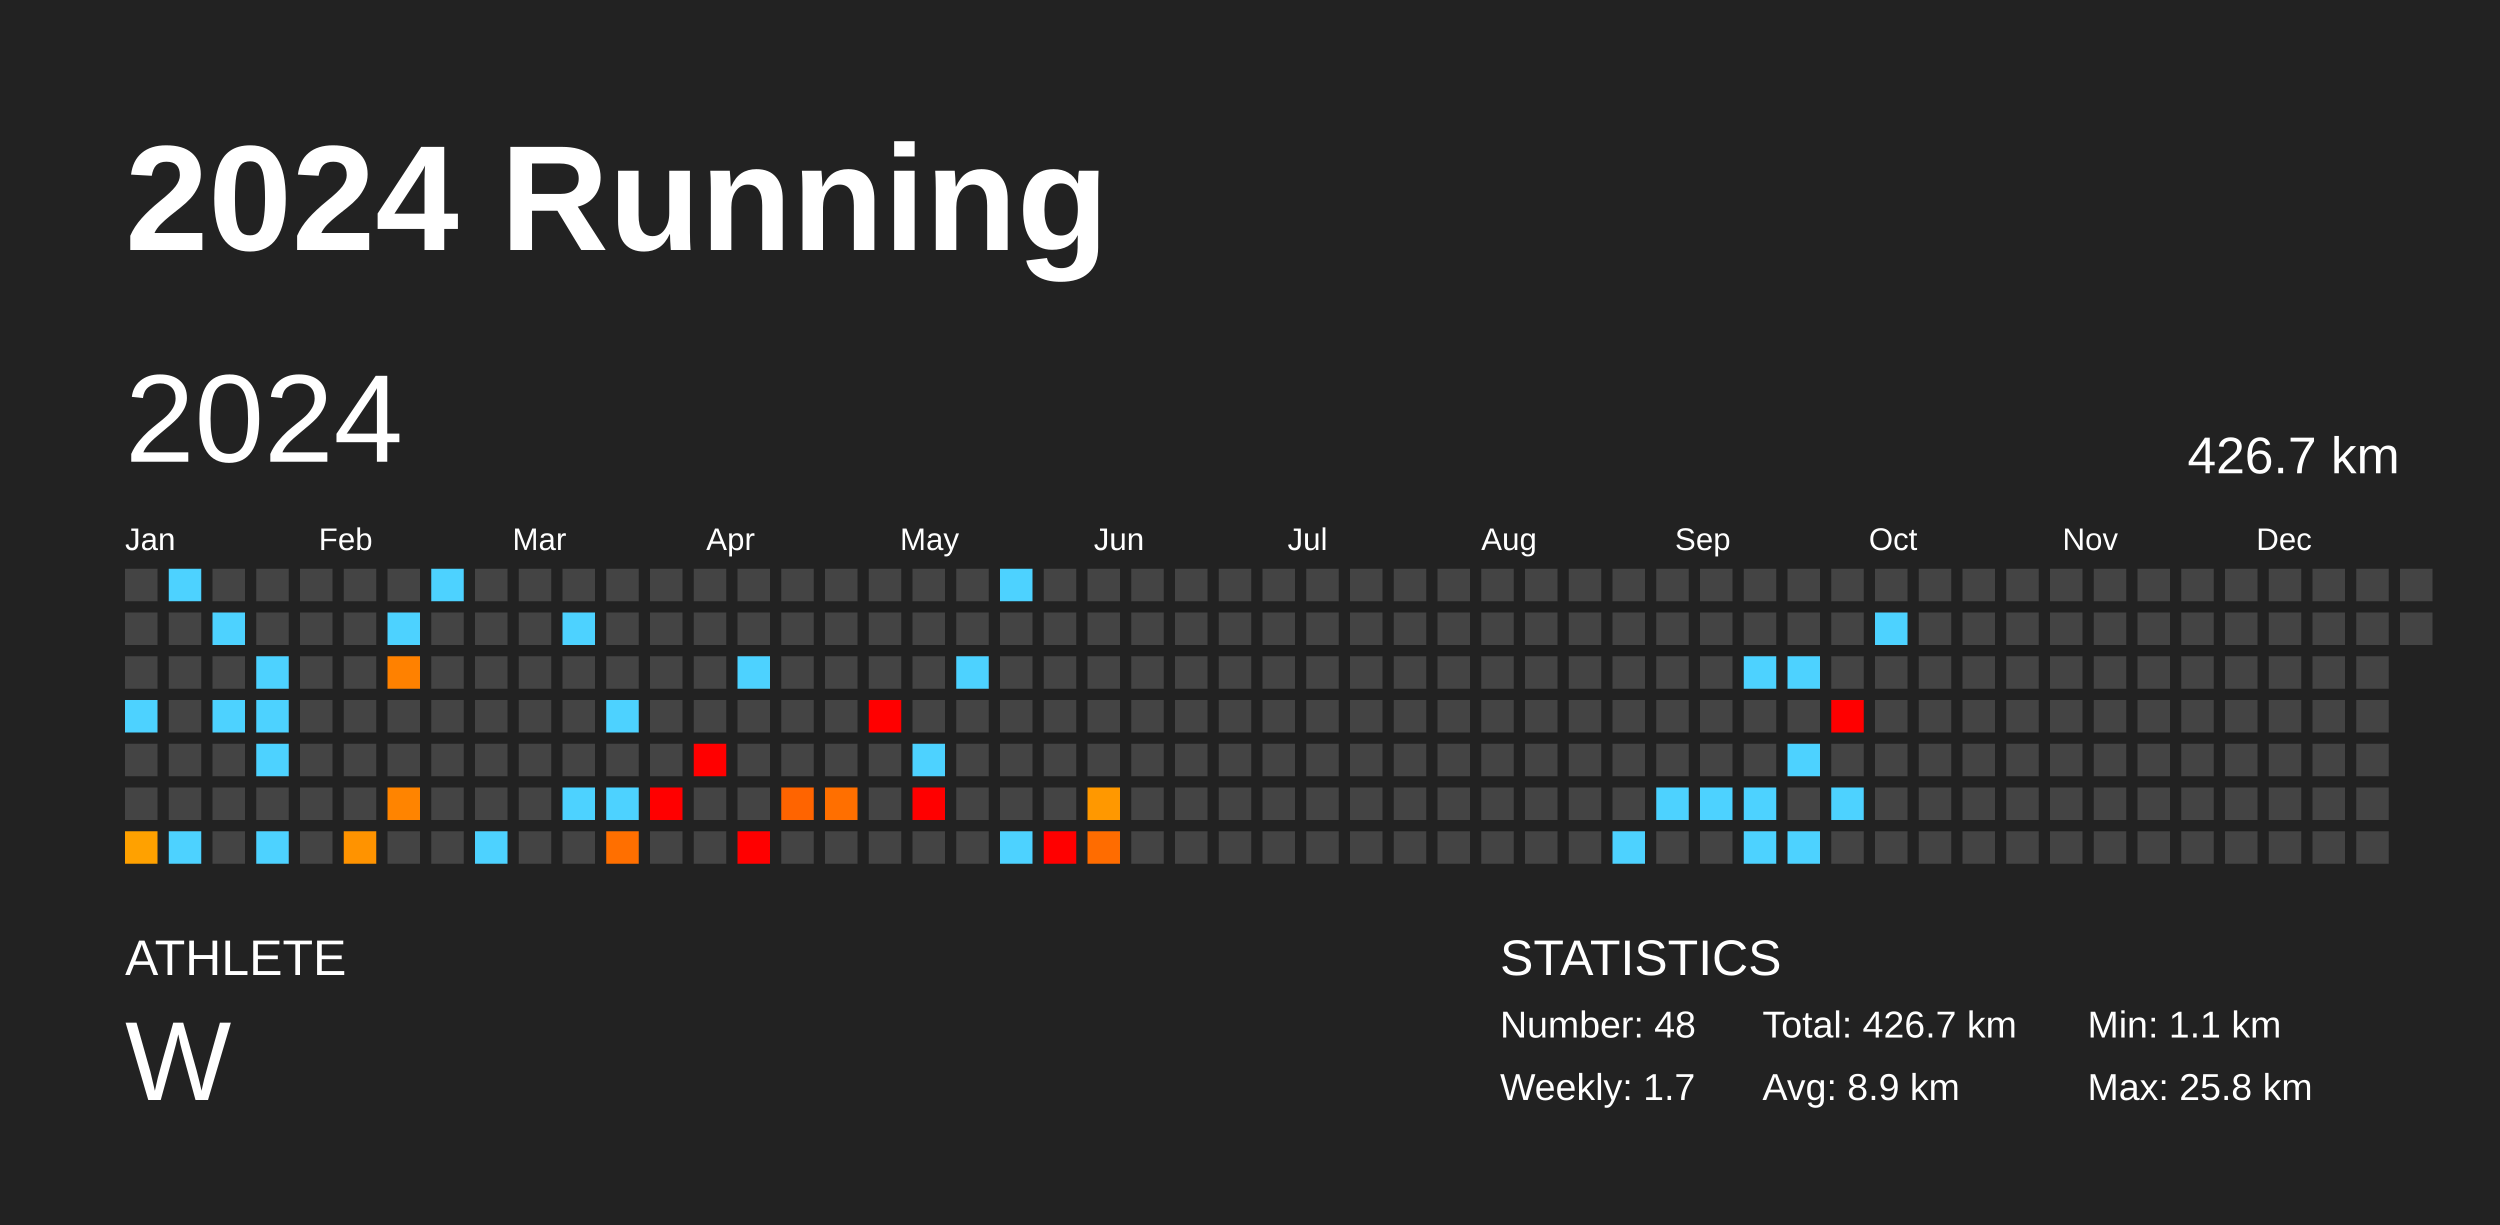
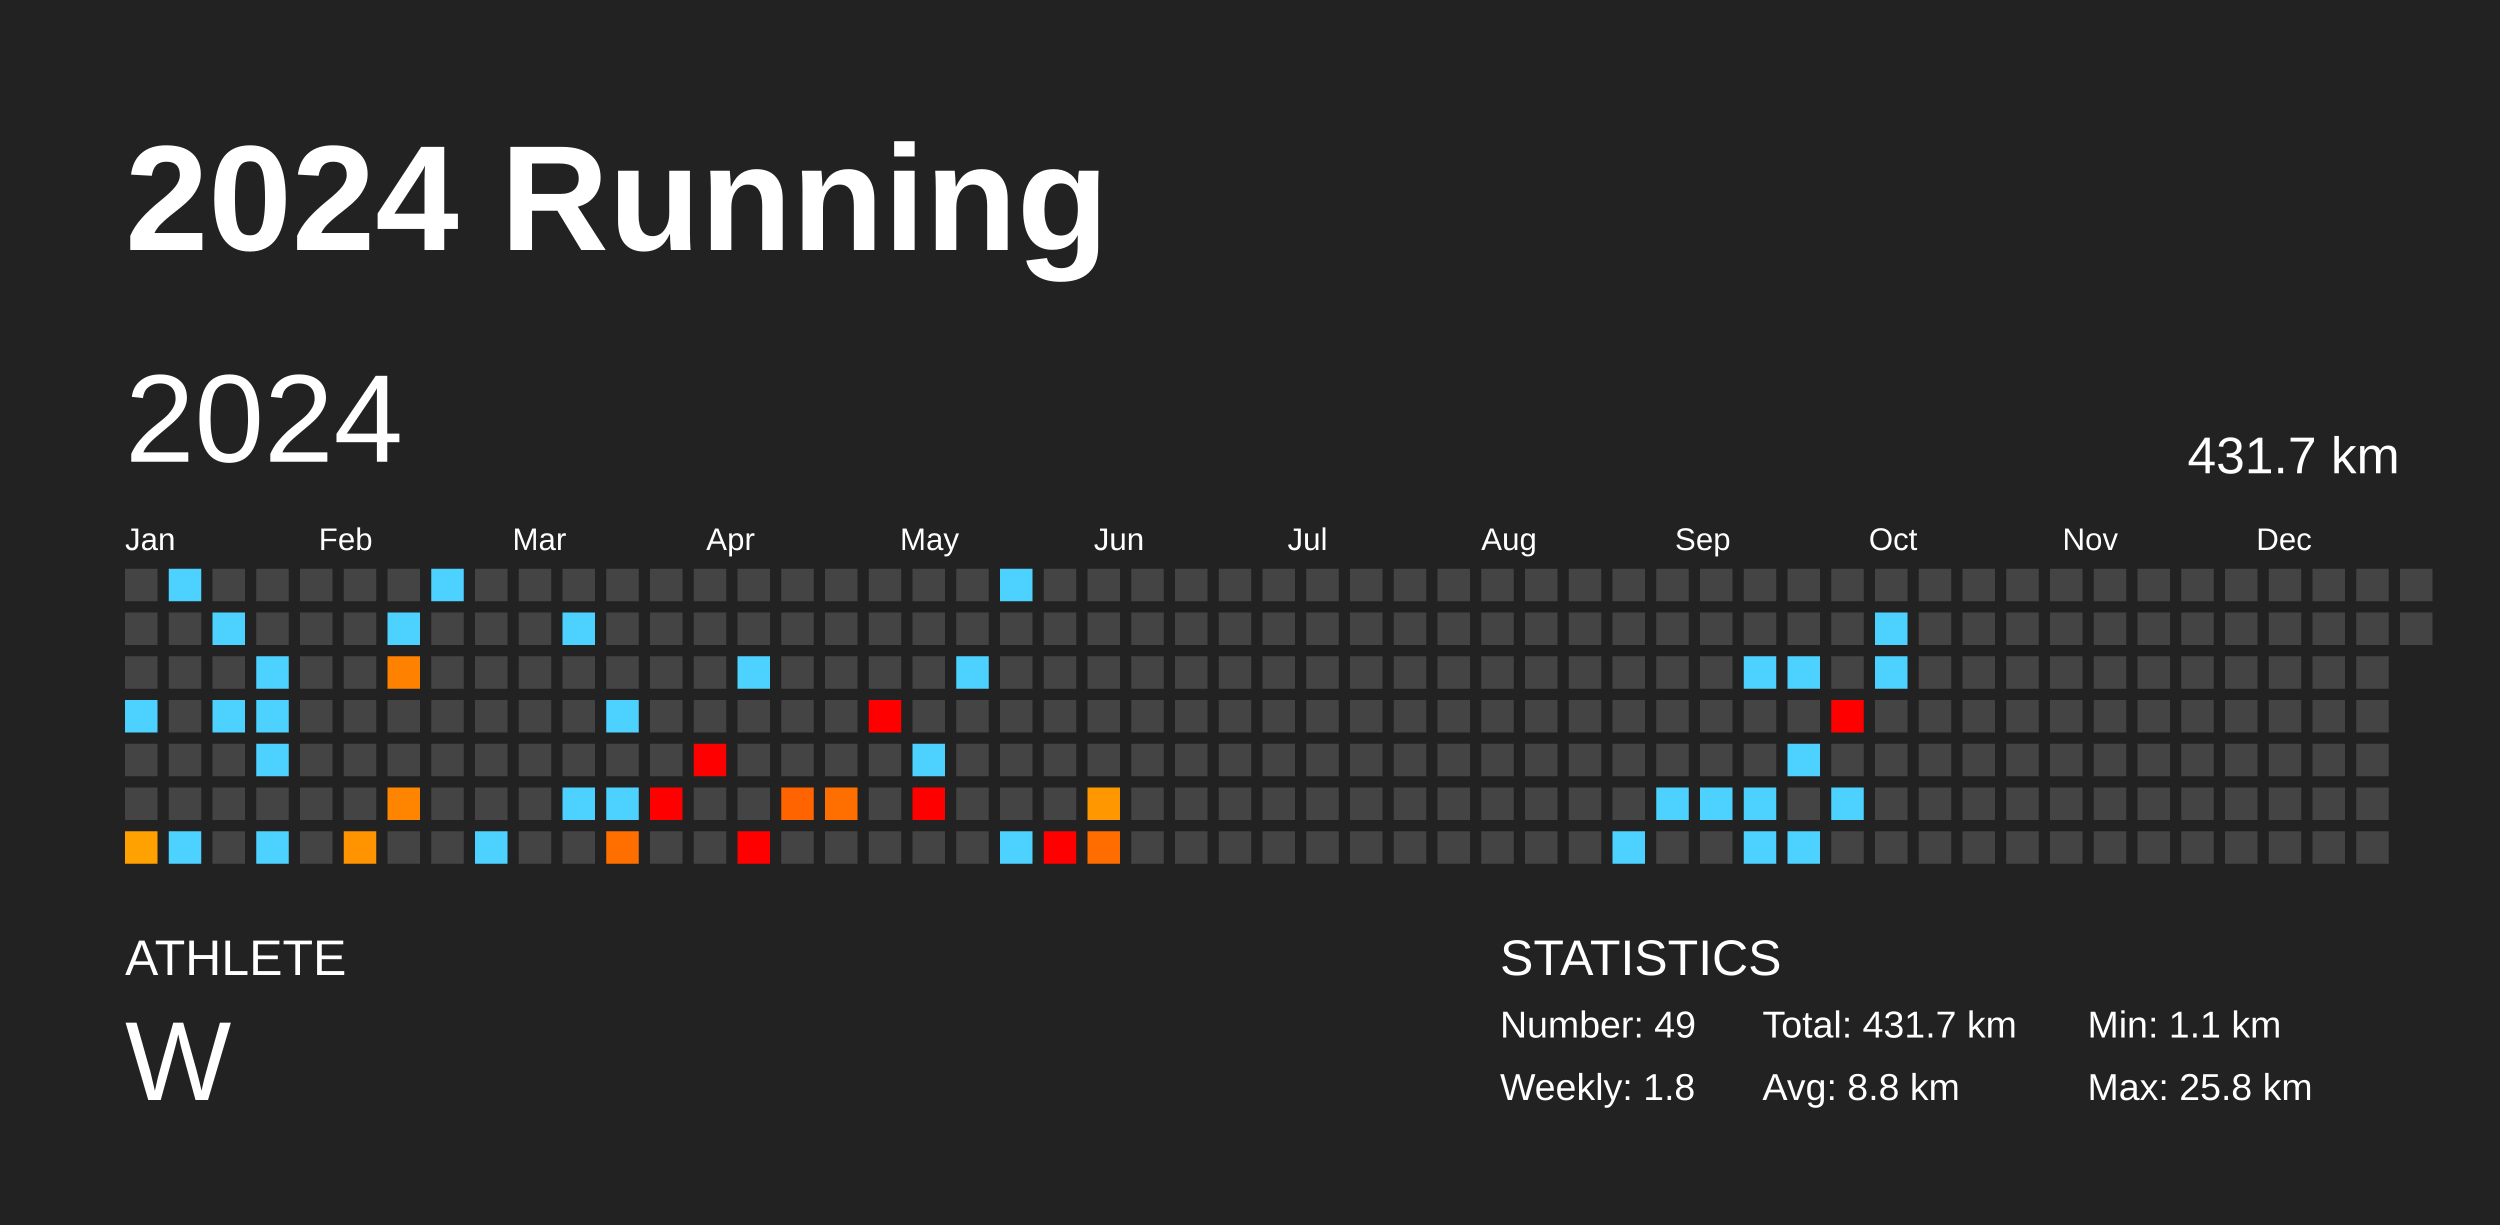
<svg xmlns="http://www.w3.org/2000/svg" baseProfile="full" height="98mm" version="1.1" viewBox="0,0,200,98" width="200mm">
  <defs />
  <rect fill="#222222" height="98" width="200" x="0" y="0" />
  <text fill="#FFFFFF" style="font-size:12px; font-family:Arial; font-weight:bold;" x="10" y="20">2024 Running</text>
  <text fill="#FFFFFF" style="font-size:4px; font-family:Arial" x="10" y="78">ATHLETE</text>
  <text fill="#FFFFFF" style="font-size:9px; font-family:Arial" x="10" y="88">W</text>
  <text fill="#FFFFFF" style="font-size:4px; font-family:Arial" x="120" y="78">STATISTICS</text>
-   <text fill="#FFFFFF" style="font-size:3px; font-family:Arial" x="120" y="83">Number: 48</text>
-   <text fill="#FFFFFF" style="font-size:3px; font-family:Arial" x="120" y="88">Weekly: 1.7</text>
-   <text fill="#FFFFFF" style="font-size:3px; font-family:Arial" x="141" y="83">Total: 426.7 km</text>
-   <text fill="#FFFFFF" style="font-size:3px; font-family:Arial" x="141" y="88">Avg: 8.9 km</text>
+   <text fill="#FFFFFF" style="font-size:3px; font-family:Arial" x="120" y="83">Number: 49</text>
+   <text fill="#FFFFFF" style="font-size:3px; font-family:Arial" x="120" y="88">Weekly: 1.8</text>
+   <text fill="#FFFFFF" style="font-size:3px; font-family:Arial" x="141" y="83">Total: 431.7 km</text>
+   <text fill="#FFFFFF" style="font-size:3px; font-family:Arial" x="141" y="88">Avg: 8.8 km</text>
  <text fill="#FFFFFF" style="font-size:3px; font-family:Arial" x="167" y="83">Min: 1.1 km</text>
  <text fill="#FFFFFF" style="font-size:3px; font-family:Arial" x="167" y="88">Max: 25.8 km</text>
  <text dominant-baseline="hanging" fill="#FFFFFF" style="font-size:10.0px; font-family:Arial;" x="10" y="30">2024</text>
-   <text dominant-baseline="hanging" fill="#FFFFFF" style="font-size:4.125px; font-family:Arial;" x="175" y="35">426.7 km</text>
+   <text dominant-baseline="hanging" fill="#FFFFFF" style="font-size:4.125px; font-family:Arial;" x="175" y="35">431.7 km</text>
  <text fill="#FFFFFF" style="font-size:2.5px; font-family:Arial" x="10.0" y="44">Jan</text>
  <text fill="#FFFFFF" style="font-size:2.5px; font-family:Arial" x="25.5" y="44">Feb</text>
  <text fill="#FFFFFF" style="font-size:2.5px; font-family:Arial" x="41.0" y="44">Mar</text>
  <text fill="#FFFFFF" style="font-size:2.5px; font-family:Arial" x="56.5" y="44">Apr</text>
  <text fill="#FFFFFF" style="font-size:2.5px; font-family:Arial" x="72.0" y="44">May</text>
  <text fill="#FFFFFF" style="font-size:2.5px; font-family:Arial" x="87.5" y="44">Jun</text>
  <text fill="#FFFFFF" style="font-size:2.5px; font-family:Arial" x="103.0" y="44">Jul</text>
  <text fill="#FFFFFF" style="font-size:2.5px; font-family:Arial" x="118.5" y="44">Aug</text>
  <text fill="#FFFFFF" style="font-size:2.5px; font-family:Arial" x="134.0" y="44">Sep</text>
  <text fill="#FFFFFF" style="font-size:2.5px; font-family:Arial" x="149.5" y="44">Oct</text>
  <text fill="#FFFFFF" style="font-size:2.5px; font-family:Arial" x="165.0" y="44">Nov</text>
  <text fill="#FFFFFF" style="font-size:2.5px; font-family:Arial" x="180.5" y="44">Dec</text>
  <rect fill="#444444" height="2.6" width="2.6" x="10.0" y="45.5" />
  <rect fill="#444444" height="2.6" width="2.6" x="10.0" y="49.0" />
  <rect fill="#444444" height="2.6" width="2.6" x="10.0" y="52.5" />
  <rect fill="#4dd2ff" height="2.6" width="2.6" x="10.0" y="56.0" />
  <rect fill="#444444" height="2.6" width="2.6" x="10.0" y="59.5" />
  <rect fill="#444444" height="2.6" width="2.6" x="10.0" y="63.0" />
  <rect fill="#ffa100" height="2.6" width="2.6" x="10.0" y="66.5" />
  <rect fill="#4dd2ff" height="2.6" width="2.6" x="13.5" y="45.5" />
  <rect fill="#444444" height="2.6" width="2.6" x="13.5" y="49.0" />
  <rect fill="#444444" height="2.6" width="2.6" x="13.5" y="52.5" />
  <rect fill="#444444" height="2.6" width="2.6" x="13.5" y="56.0" />
  <rect fill="#444444" height="2.6" width="2.6" x="13.5" y="59.5" />
  <rect fill="#444444" height="2.6" width="2.6" x="13.5" y="63.0" />
  <rect fill="#4dd2ff" height="2.6" width="2.6" x="13.5" y="66.5" />
  <rect fill="#444444" height="2.6" width="2.6" x="17.0" y="45.5" />
  <rect fill="#4dd2ff" height="2.6" width="2.6" x="17.0" y="49.0" />
  <rect fill="#444444" height="2.6" width="2.6" x="17.0" y="52.5" />
  <rect fill="#4dd2ff" height="2.6" width="2.6" x="17.0" y="56.0" />
  <rect fill="#444444" height="2.6" width="2.6" x="17.0" y="59.5" />
  <rect fill="#444444" height="2.6" width="2.6" x="17.0" y="63.0" />
  <rect fill="#444444" height="2.6" width="2.6" x="17.0" y="66.5" />
  <rect fill="#444444" height="2.6" width="2.6" x="20.5" y="45.5" />
  <rect fill="#444444" height="2.6" width="2.6" x="20.5" y="49.0" />
  <rect fill="#4dd2ff" height="2.6" width="2.6" x="20.5" y="52.5" />
  <rect fill="#4dd2ff" height="2.6" width="2.6" x="20.5" y="56.0" />
  <rect fill="#4dd2ff" height="2.6" width="2.6" x="20.5" y="59.5" />
  <rect fill="#444444" height="2.6" width="2.6" x="20.5" y="63.0" />
  <rect fill="#4dd2ff" height="2.6" width="2.6" x="20.5" y="66.5" />
  <rect fill="#444444" height="2.6" width="2.6" x="24.0" y="45.5" />
  <rect fill="#444444" height="2.6" width="2.6" x="24.0" y="49.0" />
  <rect fill="#444444" height="2.6" width="2.6" x="24.0" y="52.5" />
  <rect fill="#444444" height="2.6" width="2.6" x="24.0" y="56.0" />
  <rect fill="#444444" height="2.6" width="2.6" x="24.0" y="59.5" />
  <rect fill="#444444" height="2.6" width="2.6" x="24.0" y="63.0" />
  <rect fill="#444444" height="2.6" width="2.6" x="24.0" y="66.5" />
  <rect fill="#444444" height="2.6" width="2.6" x="27.5" y="45.5" />
  <rect fill="#444444" height="2.6" width="2.6" x="27.5" y="49.0" />
  <rect fill="#444444" height="2.6" width="2.6" x="27.5" y="52.5" />
  <rect fill="#444444" height="2.6" width="2.6" x="27.5" y="56.0" />
  <rect fill="#444444" height="2.6" width="2.6" x="27.5" y="59.5" />
  <rect fill="#444444" height="2.6" width="2.6" x="27.5" y="63.0" />
  <rect fill="#ff9300" height="2.6" width="2.6" x="27.5" y="66.5" />
  <rect fill="#444444" height="2.6" width="2.6" x="31.0" y="45.5" />
  <rect fill="#4dd2ff" height="2.6" width="2.6" x="31.0" y="49.0" />
  <rect fill="#ff8100" height="2.6" width="2.6" x="31.0" y="52.5" />
  <rect fill="#444444" height="2.6" width="2.6" x="31.0" y="56.0" />
  <rect fill="#444444" height="2.6" width="2.6" x="31.0" y="59.5" />
  <rect fill="#ff8400" height="2.6" width="2.6" x="31.0" y="63.0" />
  <rect fill="#444444" height="2.6" width="2.6" x="31.0" y="66.5" />
  <rect fill="#4dd2ff" height="2.6" width="2.6" x="34.5" y="45.5" />
  <rect fill="#444444" height="2.6" width="2.6" x="34.5" y="49.0" />
  <rect fill="#444444" height="2.6" width="2.6" x="34.5" y="52.5" />
  <rect fill="#444444" height="2.6" width="2.6" x="34.5" y="56.0" />
  <rect fill="#444444" height="2.6" width="2.6" x="34.5" y="59.5" />
  <rect fill="#444444" height="2.6" width="2.6" x="34.5" y="63.0" />
  <rect fill="#444444" height="2.6" width="2.6" x="34.5" y="66.5" />
  <rect fill="#444444" height="2.6" width="2.6" x="38.0" y="45.5" />
  <rect fill="#444444" height="2.6" width="2.6" x="38.0" y="49.0" />
  <rect fill="#444444" height="2.6" width="2.6" x="38.0" y="52.5" />
  <rect fill="#444444" height="2.6" width="2.6" x="38.0" y="56.0" />
  <rect fill="#444444" height="2.6" width="2.6" x="38.0" y="59.5" />
  <rect fill="#444444" height="2.6" width="2.6" x="38.0" y="63.0" />
  <rect fill="#4dd2ff" height="2.6" width="2.6" x="38.0" y="66.5" />
  <rect fill="#444444" height="2.6" width="2.6" x="41.5" y="45.5" />
  <rect fill="#444444" height="2.6" width="2.6" x="41.5" y="49.0" />
  <rect fill="#444444" height="2.6" width="2.6" x="41.5" y="52.5" />
  <rect fill="#444444" height="2.6" width="2.6" x="41.5" y="56.0" />
  <rect fill="#444444" height="2.6" width="2.6" x="41.5" y="59.5" />
  <rect fill="#444444" height="2.6" width="2.6" x="41.5" y="63.0" />
  <rect fill="#444444" height="2.6" width="2.6" x="41.5" y="66.5" />
  <rect fill="#444444" height="2.6" width="2.6" x="45.0" y="45.5" />
  <rect fill="#4dd2ff" height="2.6" width="2.6" x="45.0" y="49.0" />
  <rect fill="#444444" height="2.6" width="2.6" x="45.0" y="52.5" />
  <rect fill="#444444" height="2.6" width="2.6" x="45.0" y="56.0" />
  <rect fill="#444444" height="2.6" width="2.6" x="45.0" y="59.5" />
  <rect fill="#4dd2ff" height="2.6" width="2.6" x="45.0" y="63.0" />
  <rect fill="#444444" height="2.6" width="2.6" x="45.0" y="66.5" />
  <rect fill="#444444" height="2.6" width="2.6" x="48.5" y="45.5" />
  <rect fill="#444444" height="2.6" width="2.6" x="48.5" y="49.0" />
  <rect fill="#444444" height="2.6" width="2.6" x="48.5" y="52.5" />
  <rect fill="#4dd2ff" height="2.6" width="2.6" x="48.5" y="56.0" />
  <rect fill="#444444" height="2.6" width="2.6" x="48.5" y="59.5" />
  <rect fill="#4dd2ff" height="2.6" width="2.6" x="48.5" y="63.0" />
  <rect fill="#ff6f00" height="2.6" width="2.6" x="48.5" y="66.5" />
  <rect fill="#444444" height="2.6" width="2.6" x="52.0" y="45.5" />
  <rect fill="#444444" height="2.6" width="2.6" x="52.0" y="49.0" />
  <rect fill="#444444" height="2.6" width="2.6" x="52.0" y="52.5" />
  <rect fill="#444444" height="2.6" width="2.6" x="52.0" y="56.0" />
  <rect fill="#444444" height="2.6" width="2.6" x="52.0" y="59.5" />
  <rect fill="red" height="2.6" width="2.6" x="52.0" y="63.0" />
  <rect fill="#444444" height="2.6" width="2.6" x="52.0" y="66.5" />
  <rect fill="#444444" height="2.6" width="2.6" x="55.5" y="45.5" />
  <rect fill="#444444" height="2.6" width="2.6" x="55.5" y="49.0" />
  <rect fill="#444444" height="2.6" width="2.6" x="55.5" y="52.5" />
  <rect fill="#444444" height="2.6" width="2.6" x="55.5" y="56.0" />
  <rect fill="red" height="2.6" width="2.6" x="55.5" y="59.5" />
  <rect fill="#444444" height="2.6" width="2.6" x="55.5" y="63.0" />
  <rect fill="#444444" height="2.6" width="2.6" x="55.5" y="66.5" />
  <rect fill="#444444" height="2.6" width="2.6" x="59.0" y="45.5" />
  <rect fill="#444444" height="2.6" width="2.6" x="59.0" y="49.0" />
  <rect fill="#4dd2ff" height="2.6" width="2.6" x="59.0" y="52.5" />
  <rect fill="#444444" height="2.6" width="2.6" x="59.0" y="56.0" />
  <rect fill="#444444" height="2.6" width="2.6" x="59.0" y="59.5" />
  <rect fill="#444444" height="2.6" width="2.6" x="59.0" y="63.0" />
  <rect fill="red" height="2.6" width="2.6" x="59.0" y="66.5" />
  <rect fill="#444444" height="2.6" width="2.6" x="62.5" y="45.5" />
  <rect fill="#444444" height="2.6" width="2.6" x="62.5" y="49.0" />
  <rect fill="#444444" height="2.6" width="2.6" x="62.5" y="52.5" />
  <rect fill="#444444" height="2.6" width="2.6" x="62.5" y="56.0" />
  <rect fill="#444444" height="2.6" width="2.6" x="62.5" y="59.5" />
  <rect fill="#ff6400" height="2.6" width="2.6" x="62.5" y="63.0" />
  <rect fill="#444444" height="2.6" width="2.6" x="62.5" y="66.5" />
  <rect fill="#444444" height="2.6" width="2.6" x="66.0" y="45.5" />
  <rect fill="#444444" height="2.6" width="2.6" x="66.0" y="49.0" />
  <rect fill="#444444" height="2.6" width="2.6" x="66.0" y="52.5" />
  <rect fill="#444444" height="2.6" width="2.6" x="66.0" y="56.0" />
  <rect fill="#444444" height="2.6" width="2.6" x="66.0" y="59.5" />
  <rect fill="#ff6f00" height="2.6" width="2.6" x="66.0" y="63.0" />
  <rect fill="#444444" height="2.6" width="2.6" x="66.0" y="66.5" />
  <rect fill="#444444" height="2.6" width="2.6" x="69.5" y="45.5" />
  <rect fill="#444444" height="2.6" width="2.6" x="69.5" y="49.0" />
  <rect fill="#444444" height="2.6" width="2.6" x="69.5" y="52.5" />
  <rect fill="red" height="2.6" width="2.6" x="69.5" y="56.0" />
  <rect fill="#444444" height="2.6" width="2.6" x="69.5" y="59.5" />
  <rect fill="#444444" height="2.6" width="2.6" x="69.5" y="63.0" />
  <rect fill="#444444" height="2.6" width="2.6" x="69.5" y="66.5" />
  <rect fill="#444444" height="2.6" width="2.6" x="73.0" y="45.5" />
  <rect fill="#444444" height="2.6" width="2.6" x="73.0" y="49.0" />
  <rect fill="#444444" height="2.6" width="2.6" x="73.0" y="52.5" />
  <rect fill="#444444" height="2.6" width="2.6" x="73.0" y="56.0" />
  <rect fill="#4dd2ff" height="2.6" width="2.6" x="73.0" y="59.5" />
  <rect fill="red" height="2.6" width="2.6" x="73.0" y="63.0" />
  <rect fill="#444444" height="2.6" width="2.6" x="73.0" y="66.5" />
  <rect fill="#444444" height="2.6" width="2.6" x="76.5" y="45.5" />
  <rect fill="#444444" height="2.6" width="2.6" x="76.5" y="49.0" />
  <rect fill="#4dd2ff" height="2.6" width="2.6" x="76.5" y="52.5" />
  <rect fill="#444444" height="2.6" width="2.6" x="76.5" y="56.0" />
  <rect fill="#444444" height="2.6" width="2.6" x="76.5" y="59.5" />
  <rect fill="#444444" height="2.6" width="2.6" x="76.5" y="63.0" />
  <rect fill="#444444" height="2.6" width="2.6" x="76.5" y="66.5" />
  <rect fill="#4dd2ff" height="2.6" width="2.6" x="80.0" y="45.5" />
  <rect fill="#444444" height="2.6" width="2.6" x="80.0" y="49.0" />
  <rect fill="#444444" height="2.6" width="2.6" x="80.0" y="52.5" />
  <rect fill="#444444" height="2.6" width="2.6" x="80.0" y="56.0" />
  <rect fill="#444444" height="2.6" width="2.6" x="80.0" y="59.5" />
  <rect fill="#444444" height="2.6" width="2.6" x="80.0" y="63.0" />
  <rect fill="#4dd2ff" height="2.6" width="2.6" x="80.0" y="66.5" />
  <rect fill="#444444" height="2.6" width="2.6" x="83.5" y="45.5" />
  <rect fill="#444444" height="2.6" width="2.6" x="83.5" y="49.0" />
  <rect fill="#444444" height="2.6" width="2.6" x="83.5" y="52.5" />
  <rect fill="#444444" height="2.6" width="2.6" x="83.5" y="56.0" />
  <rect fill="#444444" height="2.6" width="2.6" x="83.5" y="59.5" />
  <rect fill="#444444" height="2.6" width="2.6" x="83.5" y="63.0" />
  <rect fill="red" height="2.6" width="2.6" x="83.5" y="66.5" />
  <rect fill="#444444" height="2.6" width="2.6" x="87.0" y="45.5" />
  <rect fill="#444444" height="2.6" width="2.6" x="87.0" y="49.0" />
  <rect fill="#444444" height="2.6" width="2.6" x="87.0" y="52.5" />
  <rect fill="#444444" height="2.6" width="2.6" x="87.0" y="56.0" />
  <rect fill="#444444" height="2.6" width="2.6" x="87.0" y="59.5" />
  <rect fill="#ff9800" height="2.6" width="2.6" x="87.0" y="63.0" />
  <rect fill="#ff6c00" height="2.6" width="2.6" x="87.0" y="66.5" />
  <rect fill="#444444" height="2.6" width="2.6" x="90.5" y="45.5" />
  <rect fill="#444444" height="2.6" width="2.6" x="90.5" y="49.0" />
  <rect fill="#444444" height="2.6" width="2.6" x="90.5" y="52.5" />
  <rect fill="#444444" height="2.6" width="2.6" x="90.5" y="56.0" />
  <rect fill="#444444" height="2.6" width="2.6" x="90.5" y="59.5" />
  <rect fill="#444444" height="2.6" width="2.6" x="90.5" y="63.0" />
  <rect fill="#444444" height="2.6" width="2.6" x="90.5" y="66.5" />
  <rect fill="#444444" height="2.6" width="2.6" x="94.0" y="45.5" />
  <rect fill="#444444" height="2.6" width="2.6" x="94.0" y="49.0" />
  <rect fill="#444444" height="2.6" width="2.6" x="94.0" y="52.5" />
  <rect fill="#444444" height="2.6" width="2.6" x="94.0" y="56.0" />
  <rect fill="#444444" height="2.6" width="2.6" x="94.0" y="59.5" />
  <rect fill="#444444" height="2.6" width="2.6" x="94.0" y="63.0" />
  <rect fill="#444444" height="2.6" width="2.6" x="94.0" y="66.5" />
  <rect fill="#444444" height="2.6" width="2.6" x="97.5" y="45.5" />
  <rect fill="#444444" height="2.6" width="2.6" x="97.5" y="49.0" />
  <rect fill="#444444" height="2.6" width="2.6" x="97.5" y="52.5" />
  <rect fill="#444444" height="2.6" width="2.6" x="97.5" y="56.0" />
  <rect fill="#444444" height="2.6" width="2.6" x="97.5" y="59.5" />
  <rect fill="#444444" height="2.6" width="2.6" x="97.5" y="63.0" />
  <rect fill="#444444" height="2.6" width="2.6" x="97.5" y="66.5" />
  <rect fill="#444444" height="2.6" width="2.6" x="101.0" y="45.5" />
  <rect fill="#444444" height="2.6" width="2.6" x="101.0" y="49.0" />
  <rect fill="#444444" height="2.6" width="2.6" x="101.0" y="52.5" />
  <rect fill="#444444" height="2.6" width="2.6" x="101.0" y="56.0" />
  <rect fill="#444444" height="2.6" width="2.6" x="101.0" y="59.5" />
  <rect fill="#444444" height="2.6" width="2.6" x="101.0" y="63.0" />
  <rect fill="#444444" height="2.6" width="2.6" x="101.0" y="66.5" />
  <rect fill="#444444" height="2.6" width="2.6" x="104.5" y="45.5" />
  <rect fill="#444444" height="2.6" width="2.6" x="104.5" y="49.0" />
  <rect fill="#444444" height="2.6" width="2.6" x="104.5" y="52.5" />
  <rect fill="#444444" height="2.6" width="2.6" x="104.5" y="56.0" />
  <rect fill="#444444" height="2.6" width="2.6" x="104.5" y="59.5" />
  <rect fill="#444444" height="2.6" width="2.6" x="104.5" y="63.0" />
  <rect fill="#444444" height="2.6" width="2.6" x="104.5" y="66.5" />
  <rect fill="#444444" height="2.6" width="2.6" x="108.0" y="45.5" />
  <rect fill="#444444" height="2.6" width="2.6" x="108.0" y="49.0" />
  <rect fill="#444444" height="2.6" width="2.6" x="108.0" y="52.5" />
  <rect fill="#444444" height="2.6" width="2.6" x="108.0" y="56.0" />
  <rect fill="#444444" height="2.6" width="2.6" x="108.0" y="59.5" />
  <rect fill="#444444" height="2.6" width="2.6" x="108.0" y="63.0" />
  <rect fill="#444444" height="2.6" width="2.6" x="108.0" y="66.5" />
  <rect fill="#444444" height="2.6" width="2.6" x="111.5" y="45.5" />
  <rect fill="#444444" height="2.6" width="2.6" x="111.5" y="49.0" />
  <rect fill="#444444" height="2.6" width="2.6" x="111.5" y="52.5" />
  <rect fill="#444444" height="2.6" width="2.6" x="111.5" y="56.0" />
  <rect fill="#444444" height="2.6" width="2.6" x="111.5" y="59.5" />
  <rect fill="#444444" height="2.6" width="2.6" x="111.5" y="63.0" />
  <rect fill="#444444" height="2.6" width="2.6" x="111.5" y="66.5" />
  <rect fill="#444444" height="2.6" width="2.6" x="115.0" y="45.5" />
  <rect fill="#444444" height="2.6" width="2.6" x="115.0" y="49.0" />
  <rect fill="#444444" height="2.6" width="2.6" x="115.0" y="52.5" />
  <rect fill="#444444" height="2.6" width="2.6" x="115.0" y="56.0" />
  <rect fill="#444444" height="2.6" width="2.6" x="115.0" y="59.5" />
  <rect fill="#444444" height="2.6" width="2.6" x="115.0" y="63.0" />
  <rect fill="#444444" height="2.6" width="2.6" x="115.0" y="66.5" />
  <rect fill="#444444" height="2.6" width="2.6" x="118.5" y="45.5" />
  <rect fill="#444444" height="2.6" width="2.6" x="118.5" y="49.0" />
  <rect fill="#444444" height="2.6" width="2.6" x="118.5" y="52.5" />
  <rect fill="#444444" height="2.6" width="2.6" x="118.5" y="56.0" />
  <rect fill="#444444" height="2.6" width="2.6" x="118.5" y="59.5" />
  <rect fill="#444444" height="2.6" width="2.6" x="118.5" y="63.0" />
  <rect fill="#444444" height="2.6" width="2.6" x="118.5" y="66.5" />
  <rect fill="#444444" height="2.6" width="2.6" x="122.0" y="45.5" />
  <rect fill="#444444" height="2.6" width="2.6" x="122.0" y="49.0" />
  <rect fill="#444444" height="2.6" width="2.6" x="122.0" y="52.5" />
  <rect fill="#444444" height="2.6" width="2.6" x="122.0" y="56.0" />
  <rect fill="#444444" height="2.6" width="2.6" x="122.0" y="59.5" />
  <rect fill="#444444" height="2.6" width="2.6" x="122.0" y="63.0" />
  <rect fill="#444444" height="2.6" width="2.6" x="122.0" y="66.5" />
  <rect fill="#444444" height="2.6" width="2.6" x="125.5" y="45.5" />
  <rect fill="#444444" height="2.6" width="2.6" x="125.5" y="49.0" />
  <rect fill="#444444" height="2.6" width="2.6" x="125.5" y="52.5" />
  <rect fill="#444444" height="2.6" width="2.6" x="125.5" y="56.0" />
  <rect fill="#444444" height="2.6" width="2.6" x="125.5" y="59.5" />
  <rect fill="#444444" height="2.6" width="2.6" x="125.5" y="63.0" />
  <rect fill="#444444" height="2.6" width="2.6" x="125.5" y="66.5" />
  <rect fill="#444444" height="2.6" width="2.6" x="129.0" y="45.5" />
  <rect fill="#444444" height="2.6" width="2.6" x="129.0" y="49.0" />
  <rect fill="#444444" height="2.6" width="2.6" x="129.0" y="52.5" />
  <rect fill="#444444" height="2.6" width="2.6" x="129.0" y="56.0" />
  <rect fill="#444444" height="2.6" width="2.6" x="129.0" y="59.5" />
  <rect fill="#444444" height="2.6" width="2.6" x="129.0" y="63.0" />
  <rect fill="#4dd2ff" height="2.6" width="2.6" x="129.0" y="66.5" />
  <rect fill="#444444" height="2.6" width="2.6" x="132.5" y="45.5" />
  <rect fill="#444444" height="2.6" width="2.6" x="132.5" y="49.0" />
  <rect fill="#444444" height="2.6" width="2.6" x="132.5" y="52.5" />
  <rect fill="#444444" height="2.6" width="2.6" x="132.5" y="56.0" />
  <rect fill="#444444" height="2.6" width="2.6" x="132.5" y="59.5" />
  <rect fill="#4dd2ff" height="2.6" width="2.6" x="132.5" y="63.0" />
  <rect fill="#444444" height="2.6" width="2.6" x="132.5" y="66.5" />
  <rect fill="#444444" height="2.6" width="2.6" x="136.0" y="45.5" />
  <rect fill="#444444" height="2.6" width="2.6" x="136.0" y="49.0" />
  <rect fill="#444444" height="2.6" width="2.6" x="136.0" y="52.5" />
  <rect fill="#444444" height="2.6" width="2.6" x="136.0" y="56.0" />
  <rect fill="#444444" height="2.6" width="2.6" x="136.0" y="59.5" />
  <rect fill="#4dd2ff" height="2.6" width="2.6" x="136.0" y="63.0" />
  <rect fill="#444444" height="2.6" width="2.6" x="136.0" y="66.5" />
  <rect fill="#444444" height="2.6" width="2.6" x="139.5" y="45.5" />
  <rect fill="#444444" height="2.6" width="2.6" x="139.5" y="49.0" />
  <rect fill="#4dd2ff" height="2.6" width="2.6" x="139.5" y="52.5" />
  <rect fill="#444444" height="2.6" width="2.6" x="139.5" y="56.0" />
  <rect fill="#444444" height="2.6" width="2.6" x="139.5" y="59.5" />
  <rect fill="#4dd2ff" height="2.6" width="2.6" x="139.5" y="63.0" />
  <rect fill="#4dd2ff" height="2.6" width="2.6" x="139.5" y="66.5" />
  <rect fill="#444444" height="2.6" width="2.6" x="143.0" y="45.5" />
  <rect fill="#444444" height="2.6" width="2.6" x="143.0" y="49.0" />
  <rect fill="#4dd2ff" height="2.6" width="2.6" x="143.0" y="52.5" />
  <rect fill="#444444" height="2.6" width="2.6" x="143.0" y="56.0" />
  <rect fill="#4dd2ff" height="2.6" width="2.6" x="143.0" y="59.5" />
  <rect fill="#444444" height="2.6" width="2.6" x="143.0" y="63.0" />
  <rect fill="#4dd2ff" height="2.6" width="2.6" x="143.0" y="66.5" />
  <rect fill="#444444" height="2.6" width="2.6" x="146.5" y="45.5" />
  <rect fill="#444444" height="2.6" width="2.6" x="146.5" y="49.0" />
  <rect fill="#444444" height="2.6" width="2.6" x="146.5" y="52.5" />
  <rect fill="red" height="2.6" width="2.6" x="146.5" y="56.0" />
  <rect fill="#444444" height="2.6" width="2.6" x="146.5" y="59.5" />
  <rect fill="#4dd2ff" height="2.6" width="2.6" x="146.5" y="63.0" />
  <rect fill="#444444" height="2.6" width="2.6" x="146.5" y="66.5" />
  <rect fill="#444444" height="2.6" width="2.6" x="150.0" y="45.5" />
  <rect fill="#4dd2ff" height="2.6" width="2.6" x="150.0" y="49.0" />
-   <rect fill="#444444" height="2.6" width="2.6" x="150.0" y="52.5" />
+   <rect fill="#4dd2ff" height="2.6" width="2.6" x="150.0" y="52.5" />
  <rect fill="#444444" height="2.6" width="2.6" x="150.0" y="56.0" />
  <rect fill="#444444" height="2.6" width="2.6" x="150.0" y="59.5" />
  <rect fill="#444444" height="2.6" width="2.6" x="150.0" y="63.0" />
  <rect fill="#444444" height="2.6" width="2.6" x="150.0" y="66.5" />
  <rect fill="#444444" height="2.6" width="2.6" x="153.5" y="45.5" />
  <rect fill="#444444" height="2.6" width="2.6" x="153.5" y="49.0" />
  <rect fill="#444444" height="2.6" width="2.6" x="153.5" y="52.5" />
  <rect fill="#444444" height="2.6" width="2.6" x="153.5" y="56.0" />
  <rect fill="#444444" height="2.6" width="2.6" x="153.5" y="59.5" />
  <rect fill="#444444" height="2.6" width="2.6" x="153.5" y="63.0" />
  <rect fill="#444444" height="2.6" width="2.6" x="153.5" y="66.5" />
  <rect fill="#444444" height="2.6" width="2.6" x="157.0" y="45.5" />
  <rect fill="#444444" height="2.6" width="2.6" x="157.0" y="49.0" />
  <rect fill="#444444" height="2.6" width="2.6" x="157.0" y="52.5" />
  <rect fill="#444444" height="2.6" width="2.6" x="157.0" y="56.0" />
  <rect fill="#444444" height="2.6" width="2.6" x="157.0" y="59.5" />
  <rect fill="#444444" height="2.6" width="2.6" x="157.0" y="63.0" />
  <rect fill="#444444" height="2.6" width="2.6" x="157.0" y="66.5" />
  <rect fill="#444444" height="2.6" width="2.6" x="160.5" y="45.5" />
  <rect fill="#444444" height="2.6" width="2.6" x="160.5" y="49.0" />
  <rect fill="#444444" height="2.6" width="2.6" x="160.5" y="52.5" />
  <rect fill="#444444" height="2.6" width="2.6" x="160.5" y="56.0" />
  <rect fill="#444444" height="2.6" width="2.6" x="160.5" y="59.5" />
  <rect fill="#444444" height="2.6" width="2.6" x="160.5" y="63.0" />
  <rect fill="#444444" height="2.6" width="2.6" x="160.5" y="66.5" />
  <rect fill="#444444" height="2.6" width="2.6" x="164.0" y="45.5" />
  <rect fill="#444444" height="2.6" width="2.6" x="164.0" y="49.0" />
  <rect fill="#444444" height="2.6" width="2.6" x="164.0" y="52.5" />
  <rect fill="#444444" height="2.6" width="2.6" x="164.0" y="56.0" />
  <rect fill="#444444" height="2.6" width="2.6" x="164.0" y="59.5" />
  <rect fill="#444444" height="2.6" width="2.6" x="164.0" y="63.0" />
  <rect fill="#444444" height="2.6" width="2.6" x="164.0" y="66.5" />
  <rect fill="#444444" height="2.6" width="2.6" x="167.5" y="45.5" />
  <rect fill="#444444" height="2.6" width="2.6" x="167.5" y="49.0" />
  <rect fill="#444444" height="2.6" width="2.6" x="167.5" y="52.5" />
  <rect fill="#444444" height="2.6" width="2.6" x="167.5" y="56.0" />
  <rect fill="#444444" height="2.6" width="2.6" x="167.5" y="59.5" />
  <rect fill="#444444" height="2.6" width="2.6" x="167.5" y="63.0" />
  <rect fill="#444444" height="2.6" width="2.6" x="167.5" y="66.5" />
  <rect fill="#444444" height="2.6" width="2.6" x="171.0" y="45.5" />
  <rect fill="#444444" height="2.6" width="2.6" x="171.0" y="49.0" />
  <rect fill="#444444" height="2.6" width="2.6" x="171.0" y="52.5" />
  <rect fill="#444444" height="2.6" width="2.6" x="171.0" y="56.0" />
  <rect fill="#444444" height="2.6" width="2.6" x="171.0" y="59.5" />
  <rect fill="#444444" height="2.6" width="2.6" x="171.0" y="63.0" />
  <rect fill="#444444" height="2.6" width="2.6" x="171.0" y="66.5" />
  <rect fill="#444444" height="2.6" width="2.6" x="174.5" y="45.5" />
  <rect fill="#444444" height="2.6" width="2.6" x="174.5" y="49.0" />
  <rect fill="#444444" height="2.6" width="2.6" x="174.5" y="52.5" />
  <rect fill="#444444" height="2.6" width="2.6" x="174.5" y="56.0" />
  <rect fill="#444444" height="2.6" width="2.6" x="174.5" y="59.5" />
  <rect fill="#444444" height="2.6" width="2.6" x="174.5" y="63.0" />
  <rect fill="#444444" height="2.6" width="2.6" x="174.5" y="66.5" />
  <rect fill="#444444" height="2.6" width="2.6" x="178.0" y="45.5" />
  <rect fill="#444444" height="2.6" width="2.6" x="178.0" y="49.0" />
  <rect fill="#444444" height="2.6" width="2.6" x="178.0" y="52.5" />
  <rect fill="#444444" height="2.6" width="2.6" x="178.0" y="56.0" />
  <rect fill="#444444" height="2.6" width="2.6" x="178.0" y="59.5" />
  <rect fill="#444444" height="2.6" width="2.6" x="178.0" y="63.0" />
  <rect fill="#444444" height="2.6" width="2.6" x="178.0" y="66.5" />
  <rect fill="#444444" height="2.6" width="2.6" x="181.5" y="45.5" />
  <rect fill="#444444" height="2.6" width="2.6" x="181.5" y="49.0" />
  <rect fill="#444444" height="2.6" width="2.6" x="181.5" y="52.5" />
  <rect fill="#444444" height="2.6" width="2.6" x="181.5" y="56.0" />
  <rect fill="#444444" height="2.6" width="2.6" x="181.5" y="59.5" />
  <rect fill="#444444" height="2.6" width="2.6" x="181.5" y="63.0" />
  <rect fill="#444444" height="2.6" width="2.6" x="181.5" y="66.5" />
  <rect fill="#444444" height="2.6" width="2.6" x="185.0" y="45.5" />
  <rect fill="#444444" height="2.6" width="2.6" x="185.0" y="49.0" />
  <rect fill="#444444" height="2.6" width="2.6" x="185.0" y="52.5" />
  <rect fill="#444444" height="2.6" width="2.6" x="185.0" y="56.0" />
  <rect fill="#444444" height="2.6" width="2.6" x="185.0" y="59.5" />
  <rect fill="#444444" height="2.6" width="2.6" x="185.0" y="63.0" />
  <rect fill="#444444" height="2.6" width="2.6" x="185.0" y="66.5" />
  <rect fill="#444444" height="2.6" width="2.6" x="188.5" y="45.5" />
  <rect fill="#444444" height="2.6" width="2.6" x="188.5" y="49.0" />
  <rect fill="#444444" height="2.6" width="2.6" x="188.5" y="52.5" />
  <rect fill="#444444" height="2.6" width="2.6" x="188.5" y="56.0" />
  <rect fill="#444444" height="2.6" width="2.6" x="188.5" y="59.5" />
  <rect fill="#444444" height="2.6" width="2.6" x="188.5" y="63.0" />
  <rect fill="#444444" height="2.6" width="2.6" x="188.5" y="66.5" />
  <rect fill="#444444" height="2.6" width="2.6" x="192.0" y="45.5" />
  <rect fill="#444444" height="2.6" width="2.6" x="192.0" y="49.0" />
</svg>
